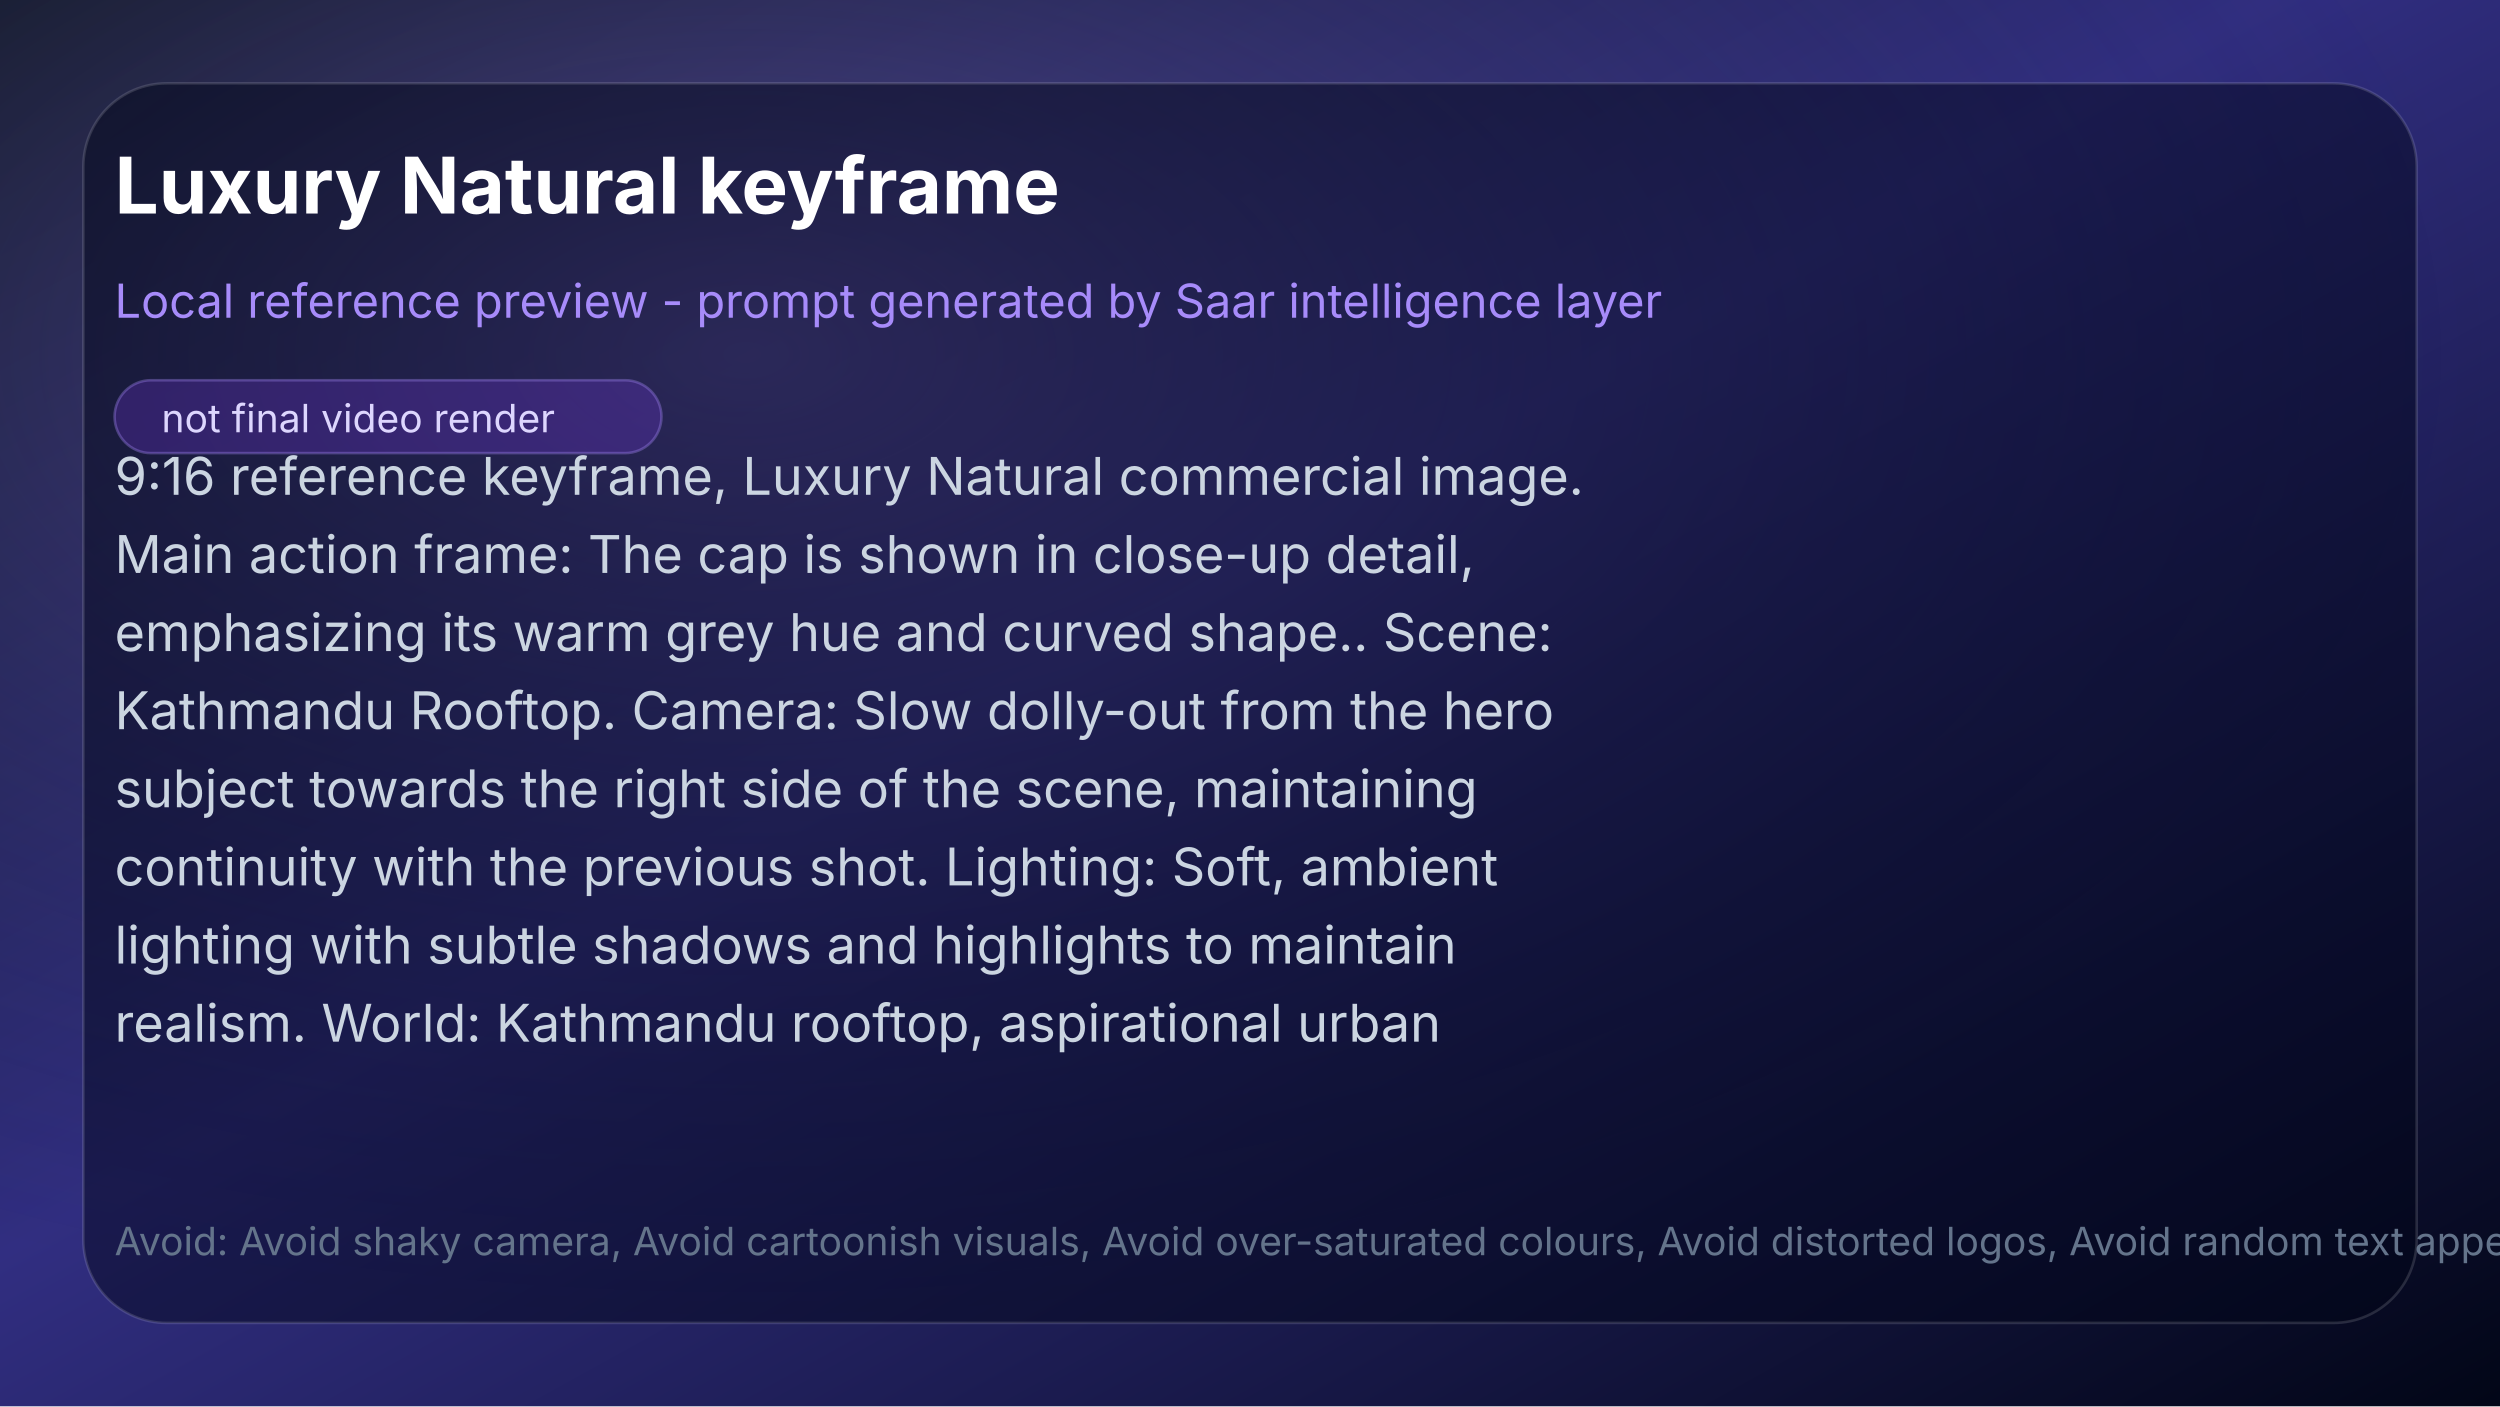
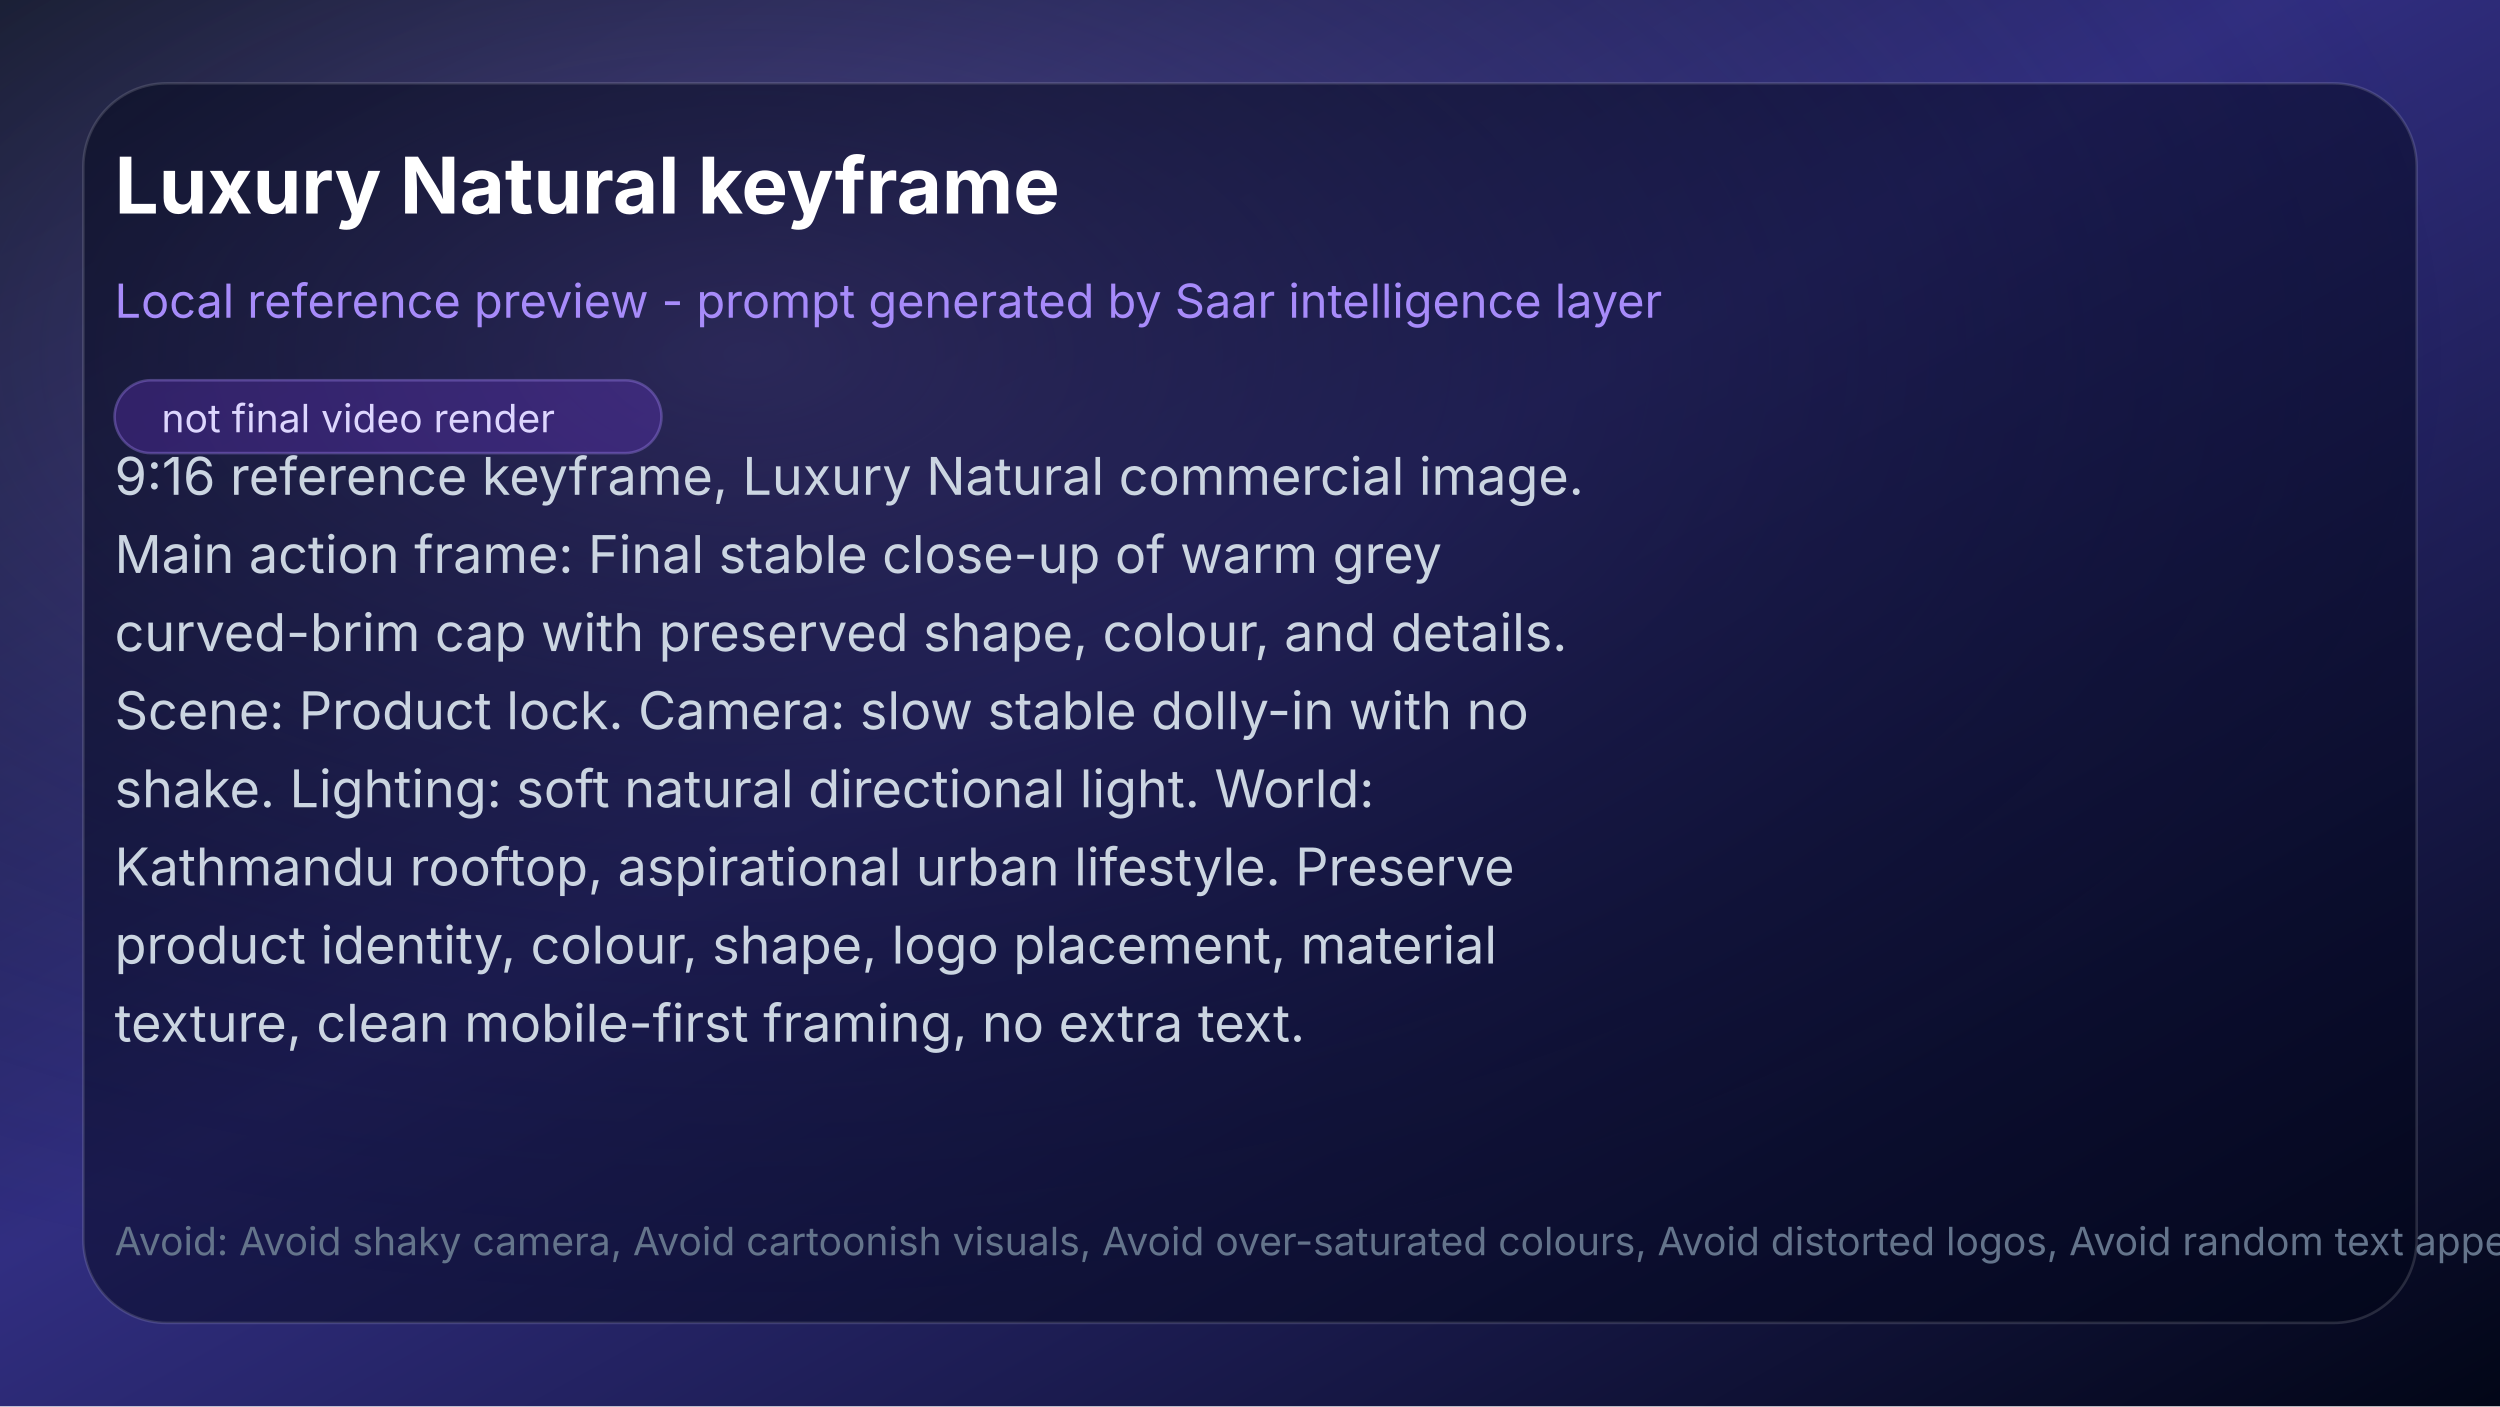
<svg xmlns="http://www.w3.org/2000/svg" width="960" height="540" viewBox="0 0 960 540">
  <defs>
    <linearGradient id="bg" x1="0" y1="0" x2="1" y2="1">
      <stop offset="0%" stop-color="#111827" />
      <stop offset="45%" stop-color="#312e81" />
      <stop offset="100%" stop-color="#020617" />
    </linearGradient>
    <radialGradient id="glow" cx="30%" cy="25%" r="70%">
      <stop offset="0%" stop-color="#a78bfa" stop-opacity="0.35" />
      <stop offset="100%" stop-color="#0f172a" stop-opacity="0" />
    </radialGradient>
  </defs>
  <rect width="960" height="540" fill="url(#bg)" />
  <rect width="960" height="540" fill="url(#glow)" />
  <rect x="32" y="32" width="896" height="476" rx="32" fill="#020617" fill-opacity="0.48" stroke="#ffffff" stroke-opacity="0.14" />
  <text x="44" y="82" fill="#ffffff" font-size="30" font-weight="700" font-family="Inter, Arial">Luxury Natural keyframe</text>
  <text x="44" y="122" fill="#a78bfa" font-size="18" font-family="Inter, Arial">Local reference preview - prompt generated by Saar intelligence layer</text>
  <rect x="44" y="146" width="210" height="28" rx="14" fill="#7c3aed" fill-opacity="0.25" stroke="#a78bfa" stroke-opacity="0.35" />
  <text x="62" y="166" fill="#ddd6fe" font-size="15" font-family="Inter, Arial">not final video render</text>
  <text x="44" y="190" fill="#cbd5e1" font-size="20" font-family="Inter, Arial">9:16 reference keyframe, Luxury Natural commercial image.</text>
-   <text x="44" y="220" fill="#cbd5e1" font-size="20" font-family="Inter, Arial">Main action frame: The cap is shown in close-up detail,</text>
-   <text x="44" y="250" fill="#cbd5e1" font-size="20" font-family="Inter, Arial">emphasizing its warm grey hue and curved shape.. Scene:</text>
-   <text x="44" y="280" fill="#cbd5e1" font-size="20" font-family="Inter, Arial">Kathmandu Rooftop. Camera: Slow dolly-out from the hero</text>
-   <text x="44" y="310" fill="#cbd5e1" font-size="20" font-family="Inter, Arial">subject towards the right side of the scene, maintaining</text>
-   <text x="44" y="340" fill="#cbd5e1" font-size="20" font-family="Inter, Arial">continuity with the previous shot. Lighting: Soft, ambient</text>
-   <text x="44" y="370" fill="#cbd5e1" font-size="20" font-family="Inter, Arial">lighting with subtle shadows and highlights to maintain</text>
-   <text x="44" y="400" fill="#cbd5e1" font-size="20" font-family="Inter, Arial">realism. World: Kathmandu rooftop, aspirational urban</text>
+   <text x="44" y="220" fill="#cbd5e1" font-size="20" font-family="Inter, Arial">Main action frame: Final stable close-up of warm grey</text>
+   <text x="44" y="250" fill="#cbd5e1" font-size="20" font-family="Inter, Arial">curved-brim cap with preserved shape, colour, and details.</text>
+   <text x="44" y="280" fill="#cbd5e1" font-size="20" font-family="Inter, Arial">Scene: Product lock. Camera: slow stable dolly-in with no</text>
+   <text x="44" y="310" fill="#cbd5e1" font-size="20" font-family="Inter, Arial">shake. Lighting: soft natural directional light. World:</text>
+   <text x="44" y="340" fill="#cbd5e1" font-size="20" font-family="Inter, Arial">Kathmandu rooftop, aspirational urban lifestyle. Preserve</text>
+   <text x="44" y="370" fill="#cbd5e1" font-size="20" font-family="Inter, Arial">product identity, colour, shape, logo placement, material</text>
+   <text x="44" y="400" fill="#cbd5e1" font-size="20" font-family="Inter, Arial">texture, clean mobile-first framing, no extra text.</text>
  <text x="44" y="482" fill="#64748b" font-size="15" font-family="Inter, Arial">Avoid: Avoid shaky camera, Avoid cartoonish visuals, Avoid over-saturated colours, Avoid distorted logos, Avoid random text appearing in video</text>
</svg>
